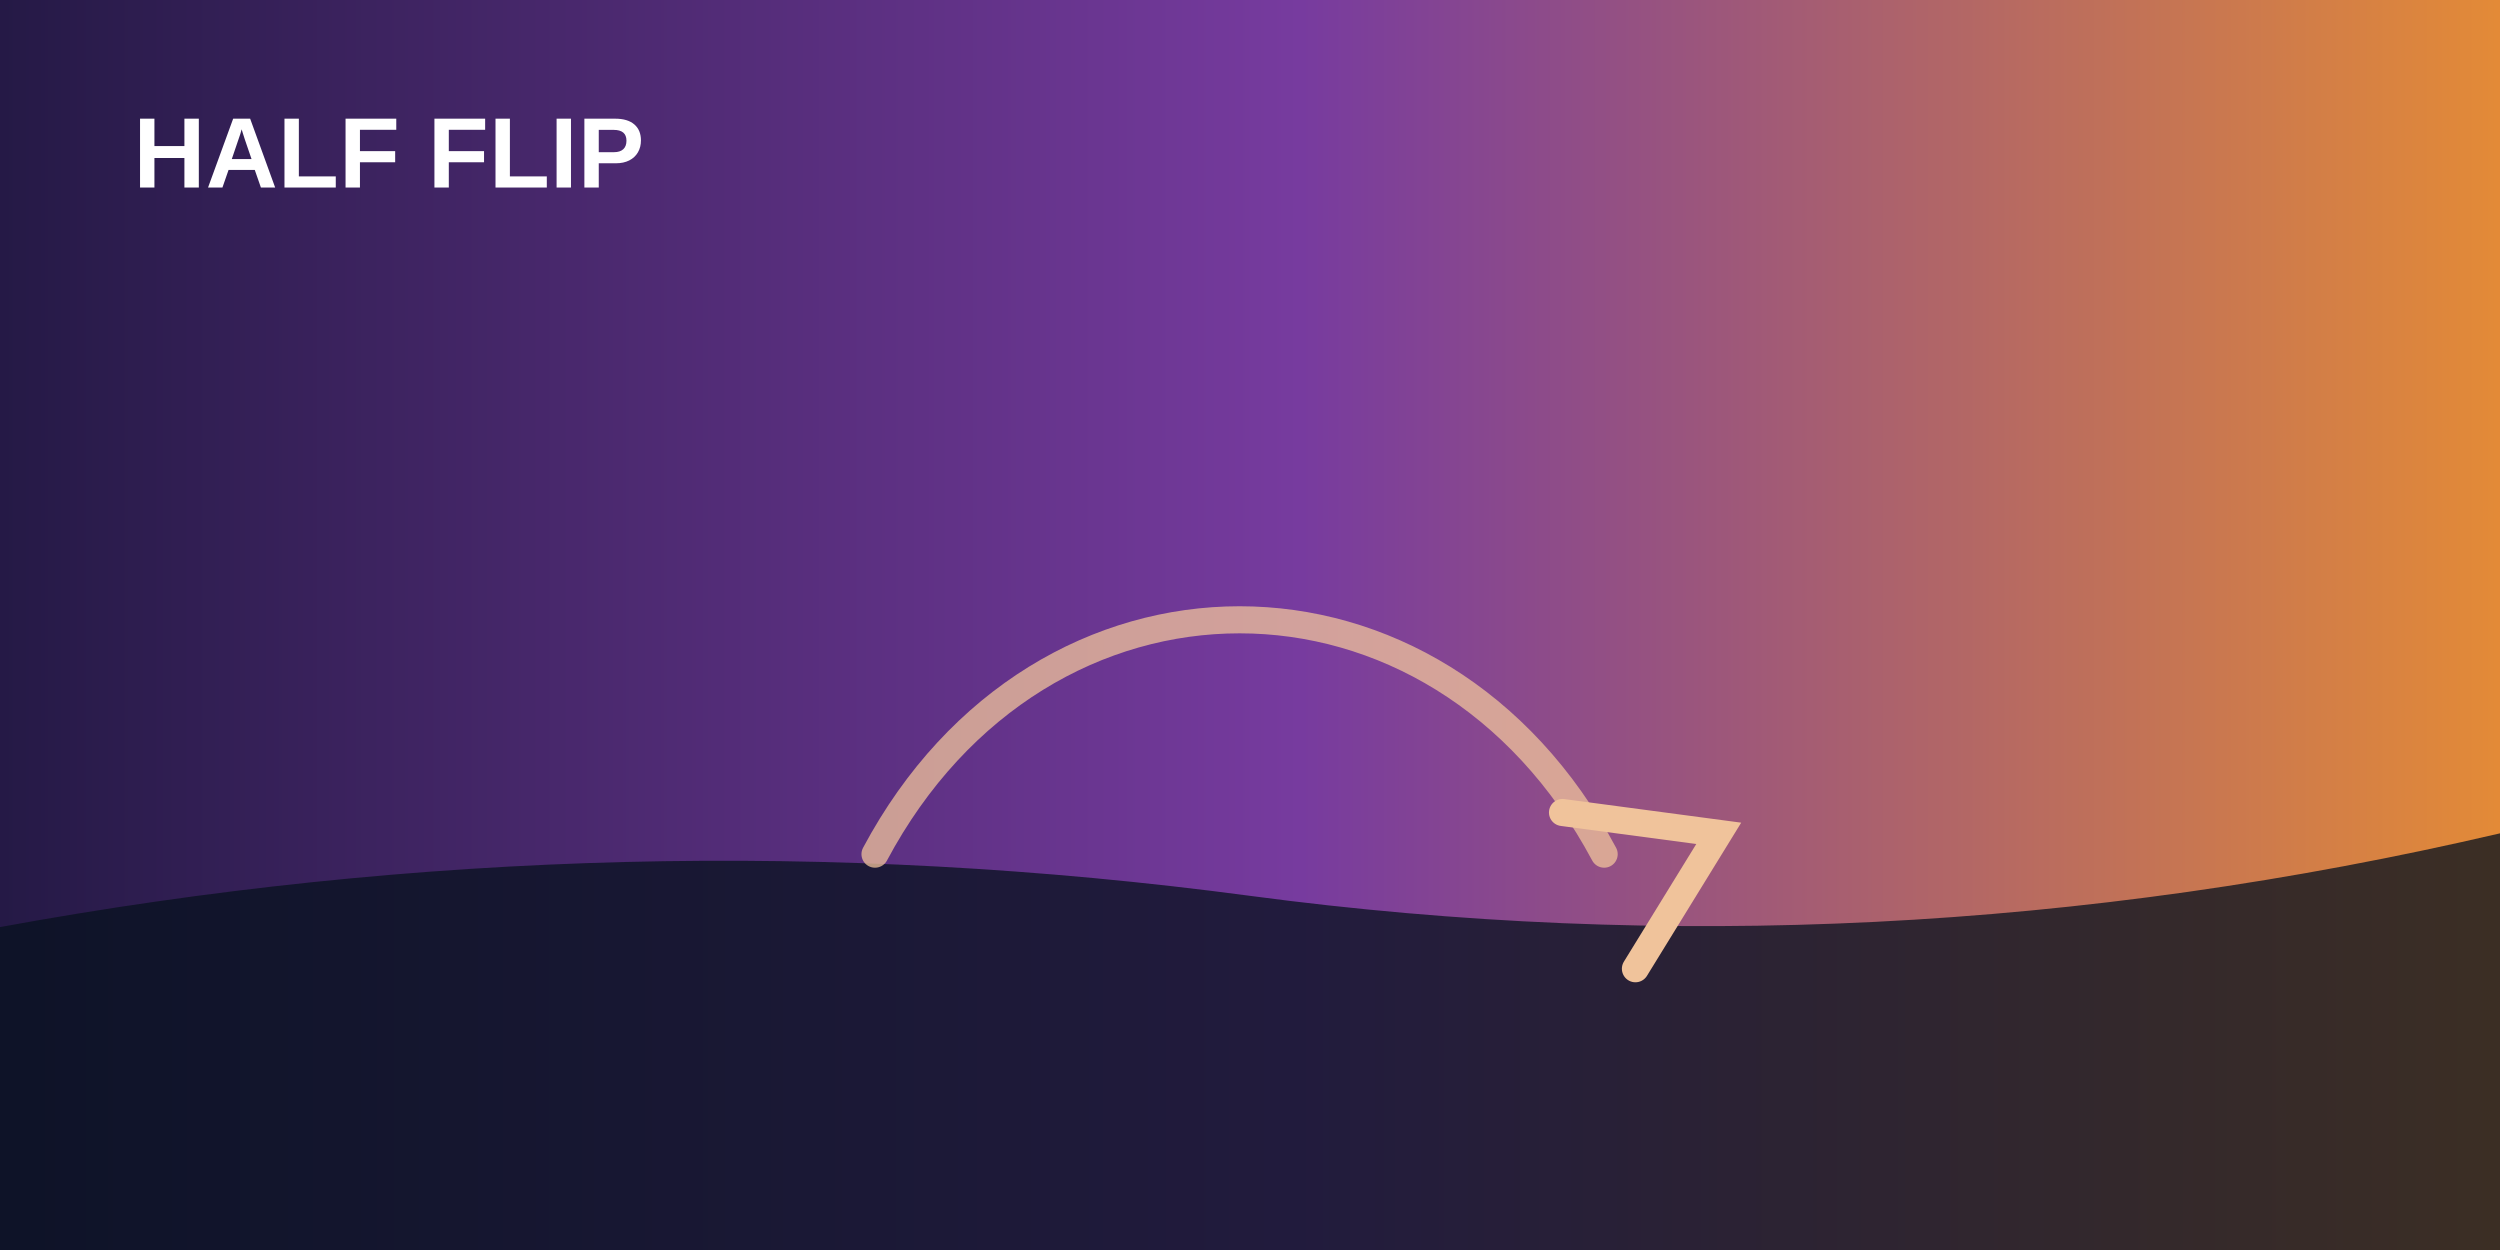
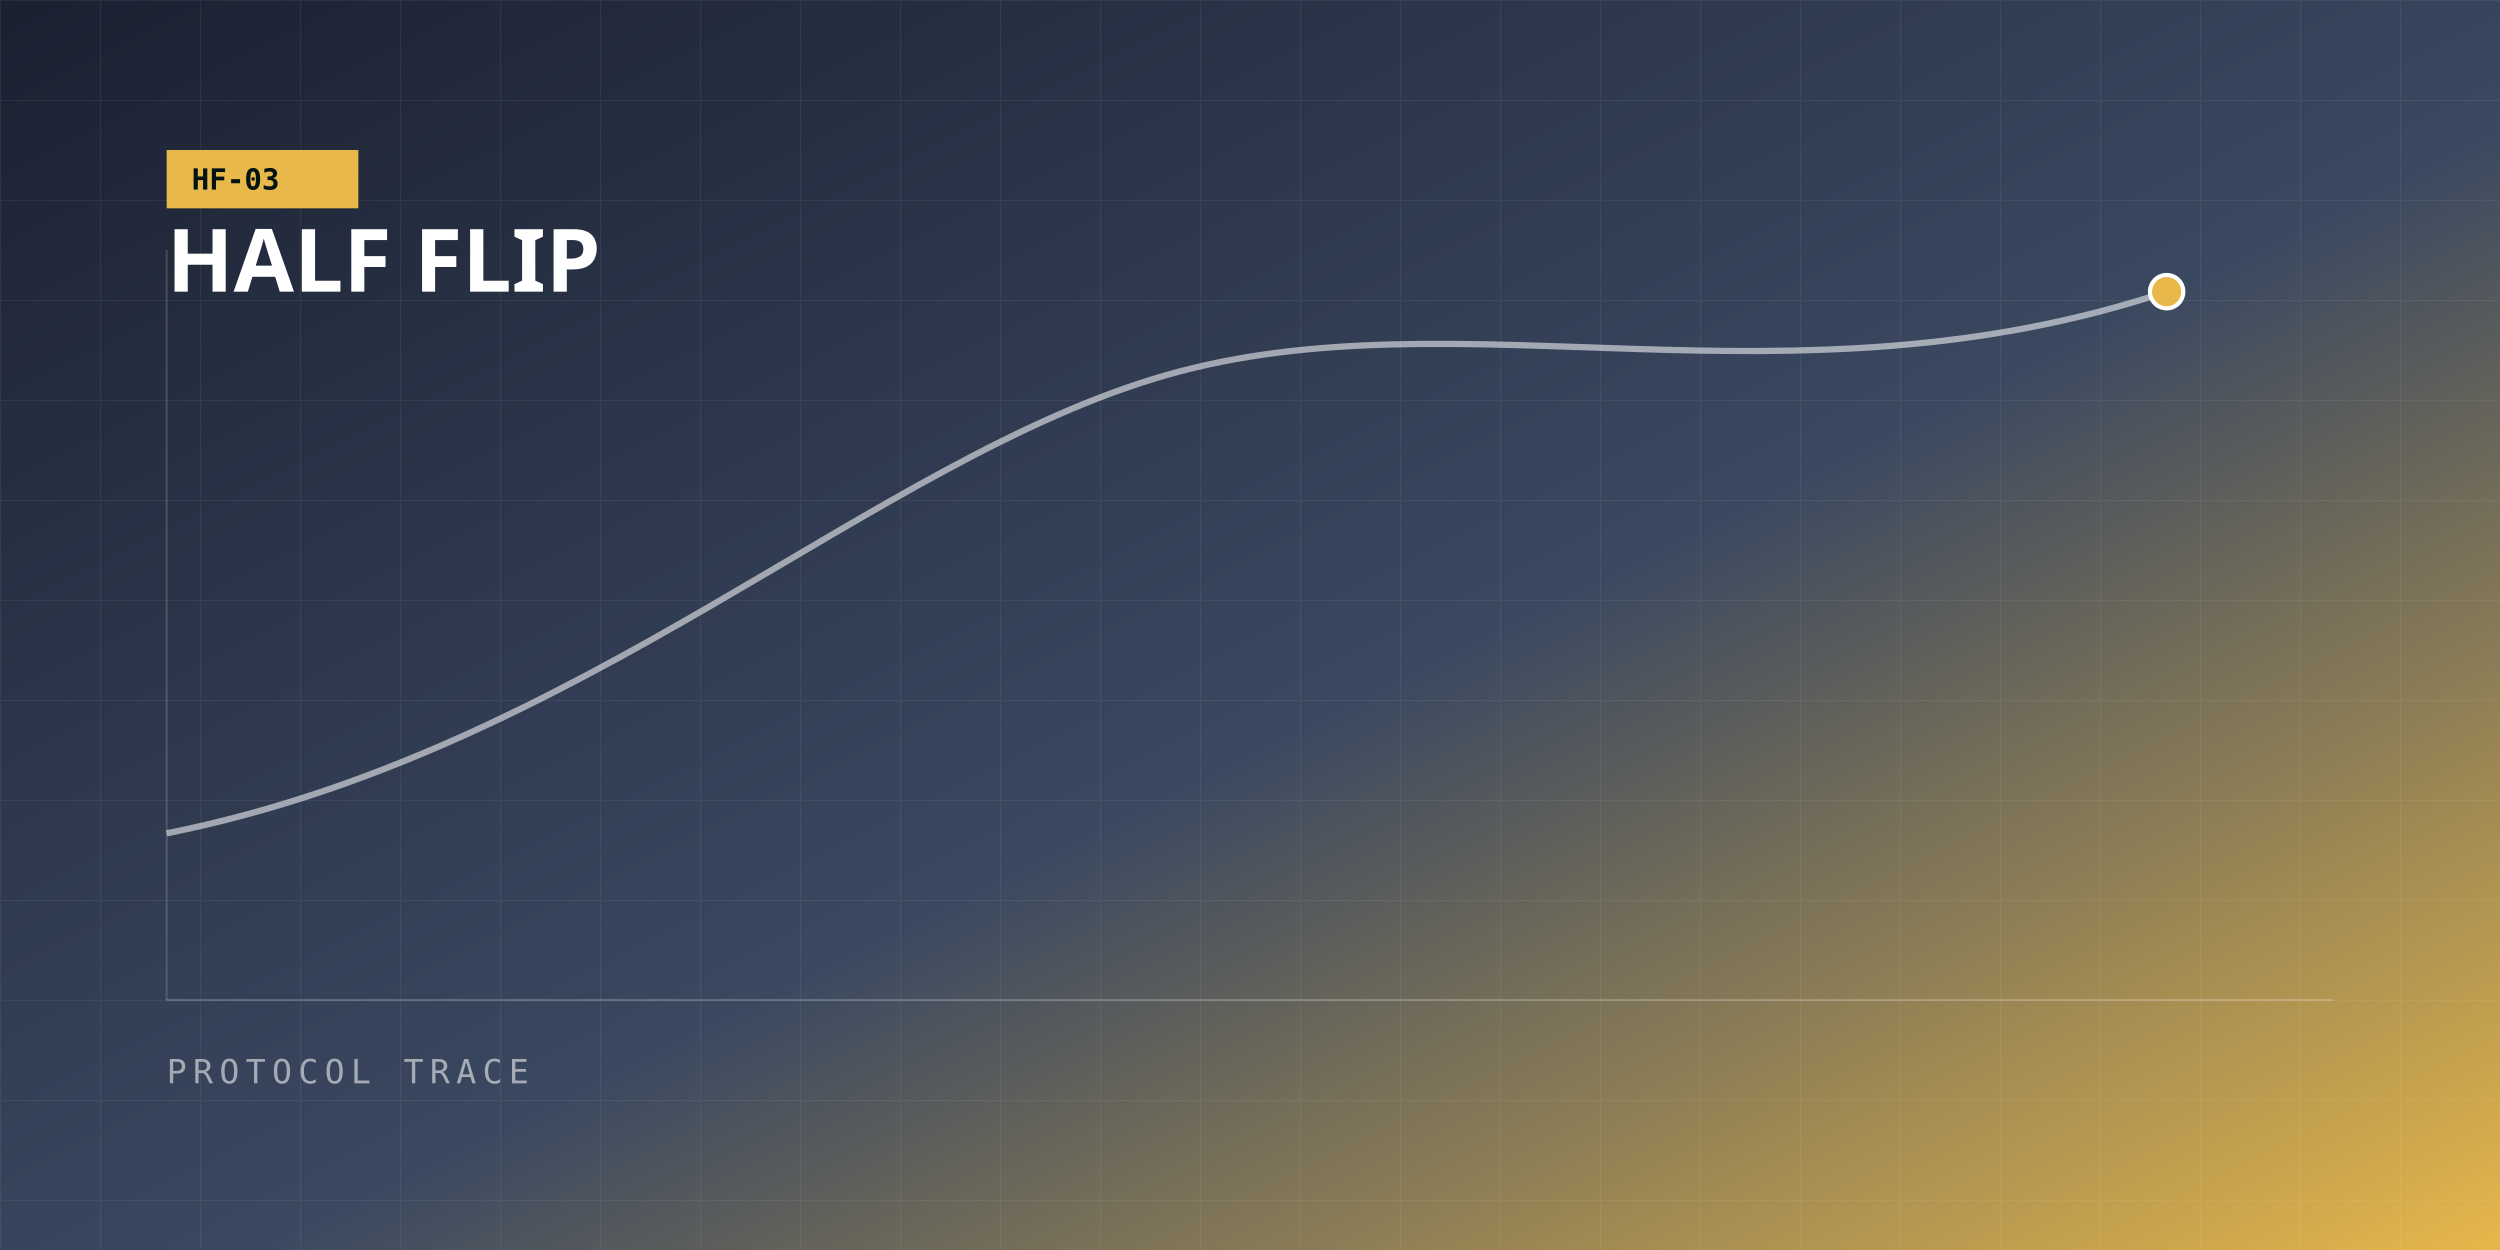
- <svg xmlns="http://www.w3.org/2000/svg" viewBox="0 0 1200 600">
+ <svg xmlns="http://www.w3.org/2000/svg" viewBox="0 0 1200 600" role="img" aria-label="HALF FLIP">
  <defs>
-     <linearGradient id="g" x2="1">
-       <stop stop-color="#241945" />
-       <stop offset=".52" stop-color="#773b9f" />
-       <stop offset="1" stop-color="#e48b36" />
+     <linearGradient id="g" x1="0" y1="0" x2="1" y2="1">
+       <stop stop-color="#1a2030" />
+       <stop offset=".55" stop-color="#3a4860" />
+       <stop offset="1" stop-color="#e8b84a" />
    </linearGradient>
+     <pattern id="grid" width="48" height="48" patternUnits="userSpaceOnUse">
+       <path d="M48 0H0V48" fill="none" stroke="rgba(255,255,255,.06)" stroke-width="1" />
+     </pattern>
  </defs>
  <rect width="1200" height="600" fill="url(#g)" />
-   <path d="M0 445 Q300 390 600 430 T1200 400 V600H0Z" fill="#07111e" opacity=".76" />
-   <path d="M420 410 C500 260 690 260 770 410" fill="none" stroke="#f0c39b" stroke-width="13" stroke-linecap="round" opacity=".75" />
-   <path d="M750 390 l75 10 -40 65" fill="none" stroke="#f0c39b" stroke-width="13" stroke-linecap="round" />
-   <text x="64" y="90" fill="#fff" font-family="Segoe UI,Arial" font-size="48" font-weight="700">HALF FLIP</text>
+   <rect width="1200" height="600" fill="url(#grid)" />
+   <path d="M80 480 H1120" stroke="rgba(255,255,255,.2)" stroke-width="1" />
+   <path d="M80 480 V120" stroke="rgba(255,255,255,.15)" stroke-width="1" />
+   <path d="M80 400 C280 360 420 220 560 180 S860 200 1040 140" fill="none" stroke="rgba(255,255,255,.55)" stroke-width="3" />
+   <circle cx="1040" cy="140" r="8" fill="#e8b84a" stroke="#fff" stroke-width="2" />
+   <rect x="80" y="72" width="92" height="28" fill="#e8b84a" />
+   <text x="92" y="91" fill="#041412" font-family="IBM Plex Mono, monospace" font-size="14" font-weight="600">HF-03</text>
+   <text x="80" y="140" fill="#fff" font-family="IBM Plex Sans, sans-serif" font-size="42" font-weight="600">HALF FLIP</text>
+   <text x="80" y="520" fill="rgba(255,255,255,.55)" font-family="IBM Plex Mono, monospace" font-size="16" letter-spacing="3">PROTOCOL TRACE</text>
</svg>
